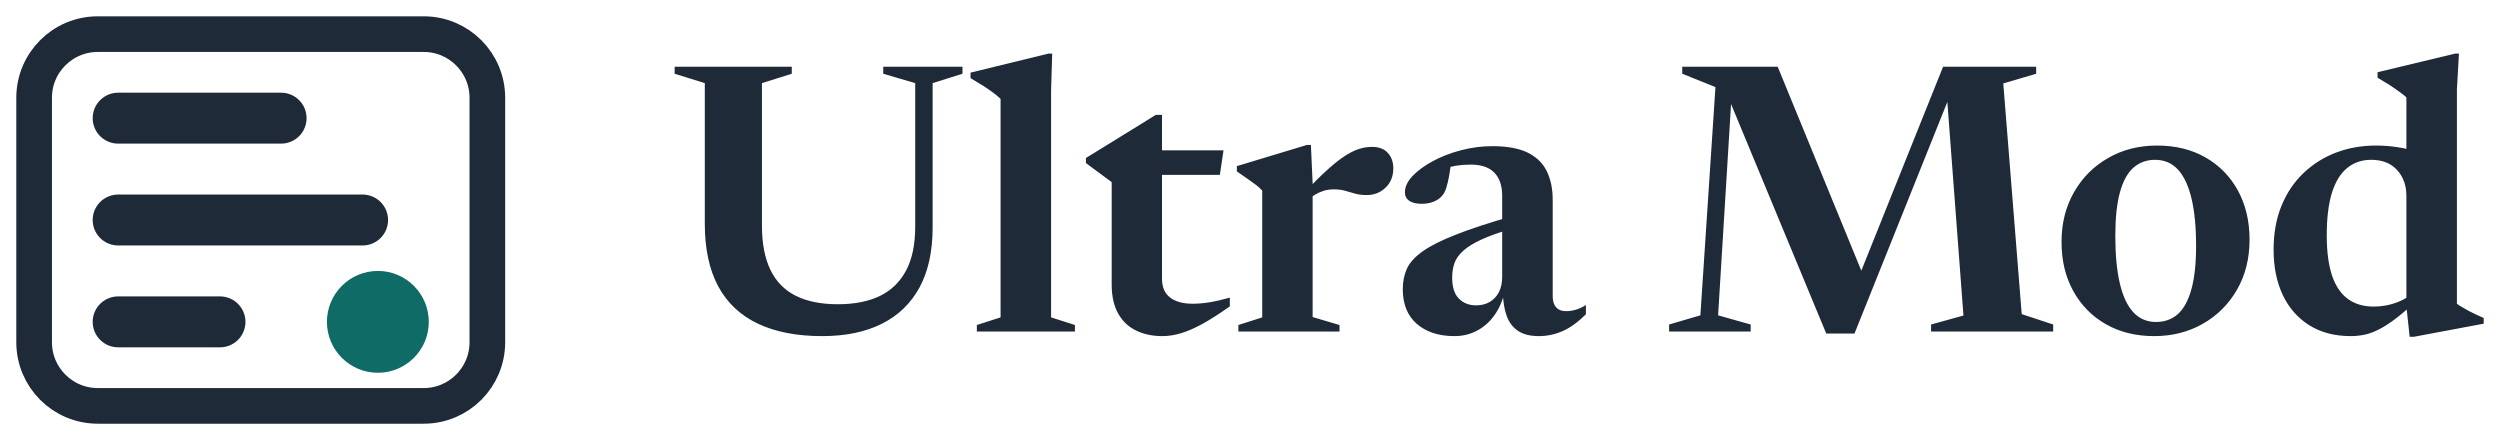
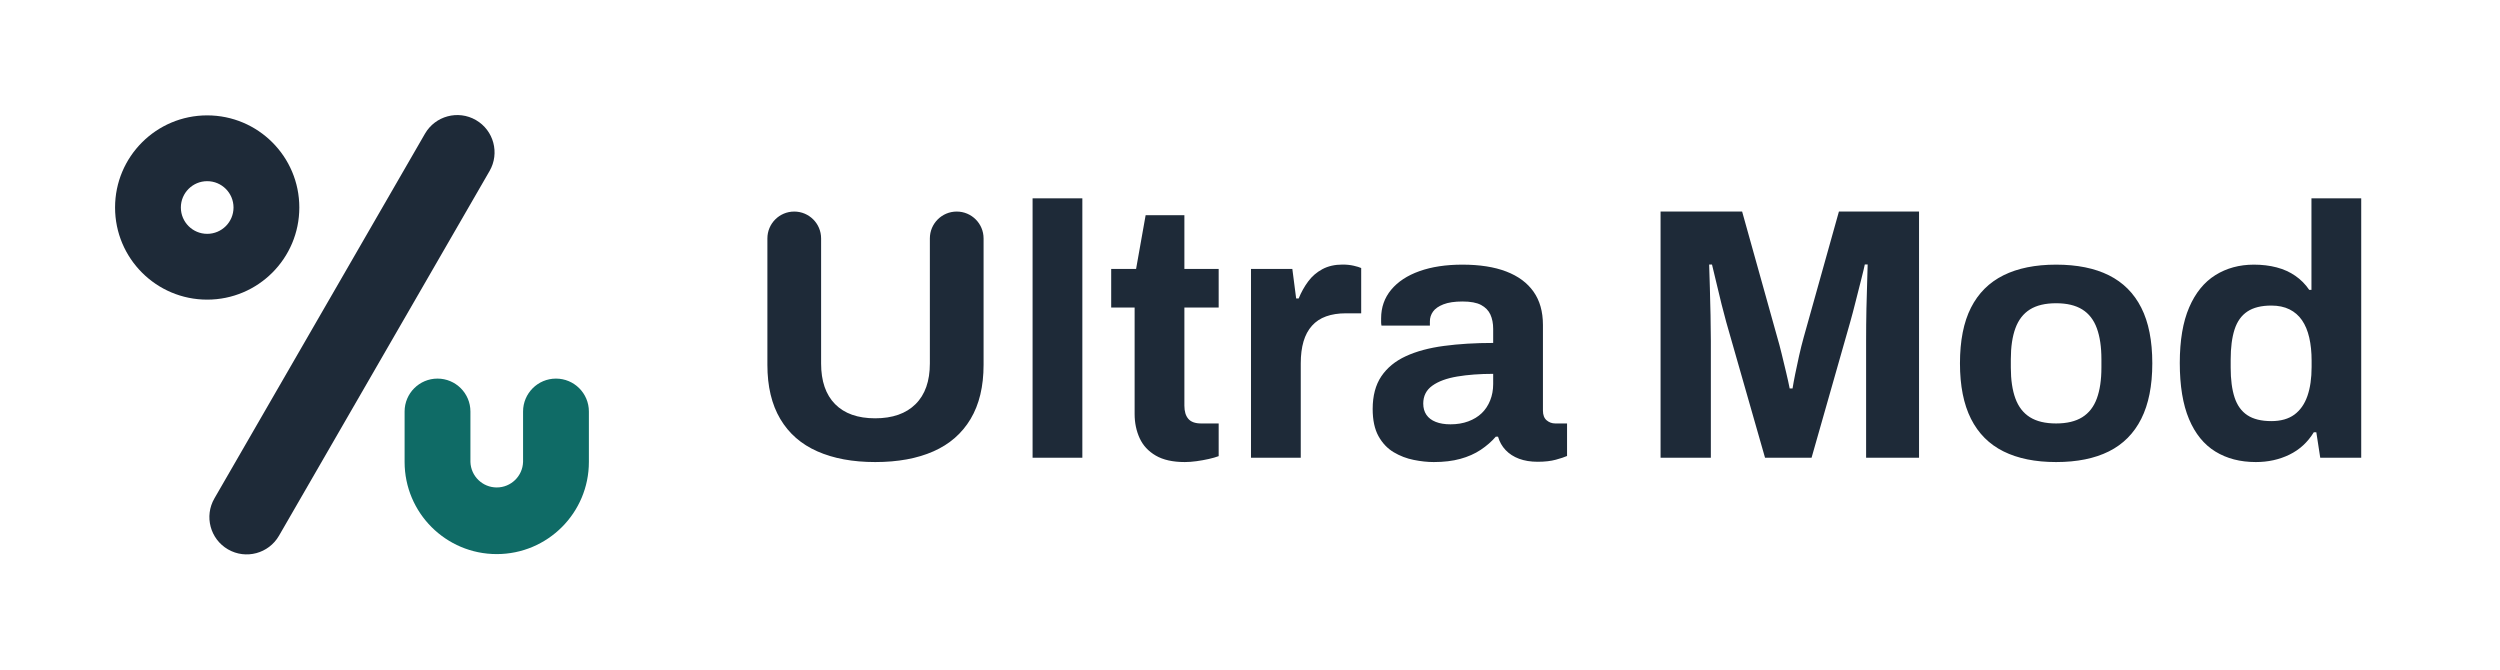
- <svg xmlns="http://www.w3.org/2000/svg" viewBox="6.4 10.4 245.46 43.2" width="981.8" height="172.8" role="img" aria-label="Ultra Mod">
-   <rect x="9.75" y="13.75" width="44.5" height="36.5" rx="6.25" fill="none" stroke-width="3.5" stroke-linejoin="round" stroke="#1E2A38" />
-   <path d="M18 22 L34 22" fill="none" stroke-width="5" stroke-linecap="round" stroke-linejoin="round" stroke="#1E2A38" />
-   <path d="M18 32 L42 32" fill="none" stroke-width="5" stroke-linecap="round" stroke-linejoin="round" stroke="#1E2A38" />
-   <path d="M18 42 L28 42" fill="none" stroke-width="5" stroke-linecap="round" stroke-linejoin="round" stroke="#1E2A38" />
-   <circle cx="43.5" cy="42" r="5" fill="#0F6B66" />
-   <path d="M96.26 32.64V18.56L93.12 17.64V16.95H100.9V17.64L97.97 18.56V32.72Q97.97 36.23 96.69 38.61Q95.4 40.98 92.98 42.19Q90.56 43.4 87.12 43.4Q83.38 43.4 80.8 42.17Q78.23 40.95 76.91 38.5Q75.6 36.04 75.6 32.38V18.56L72.64 17.64V16.95H84.14V17.64L81.21 18.56V32.53Q81.21 35.17 82.04 36.89Q82.87 38.61 84.53 39.44Q86.18 40.27 88.67 40.27Q91.1 40.27 92.79 39.46Q94.47 38.64 95.37 36.95Q96.26 35.26 96.26 32.64ZM109.6 41.56 111.94 42.31V42.95H102.31V42.31L104.64 41.56V20.11Q104.38 19.85 103.97 19.54Q103.56 19.23 102.99 18.86Q102.42 18.5 101.69 18.07V17.53L109.34 15.66H109.71L109.6 19.27ZM120.49 37.78Q120.49 38.98 121.27 39.6Q122.06 40.22 123.5 40.22Q124.27 40.22 125.15 40.08Q126.02 39.94 127.15 39.62V40.48Q125.56 41.6 124.41 42.23Q123.26 42.85 122.34 43.12Q121.42 43.4 120.52 43.4Q119.07 43.4 117.94 42.85Q116.82 42.31 116.19 41.19Q115.55 40.07 115.55 38.33V28.28L113.02 26.41V25.91Q113.36 25.7 113.92 25.36Q114.48 25.01 115.2 24.57Q115.92 24.13 116.72 23.63Q117.51 23.14 118.33 22.64Q119.14 22.15 119.87 21.68H120.49V25.68ZM118.58 27.57V25.16H126.53L126.17 27.57ZM141.1 24.82Q142.13 24.82 142.66 25.41Q143.2 26 143.2 26.92Q143.2 28.1 142.44 28.82Q141.68 29.55 140.6 29.55Q139.94 29.55 139.45 29.41Q138.95 29.27 138.47 29.13Q138 28.99 137.36 28.99Q136.85 28.99 136.4 29.12Q135.94 29.26 135.52 29.51Q135.1 29.76 134.68 30.13L134.5 29.29Q135.79 27.91 136.76 27.04Q137.73 26.17 138.49 25.68Q139.25 25.2 139.88 25.01Q140.5 24.82 141.1 24.82ZM135.28 28.38V41.53L137.92 42.31V42.95H127.99V42.31L130.33 41.56V29.11Q130.06 28.82 129.74 28.57Q129.41 28.32 128.95 28Q128.49 27.68 127.84 27.23V26.71L134.72 24.63H135.11ZM154.85 31.63 154.96 32.81Q153.07 33.37 151.89 33.9Q150.71 34.44 150.08 35.01Q149.44 35.58 149.21 36.22Q148.98 36.87 148.98 37.65Q148.98 39.06 149.64 39.72Q150.3 40.38 151.33 40.38Q152.08 40.38 152.66 40.05Q153.24 39.71 153.57 39.08Q153.89 38.46 153.89 37.58V29.61Q153.89 28.17 153.14 27.37Q152.38 26.56 150.79 26.56Q150.06 26.56 149.35 26.67Q148.64 26.79 148.11 26.99L148.92 25.94Q148.81 26.94 148.68 27.67Q148.55 28.39 148.39 28.88Q148.23 29.37 147.98 29.63Q147.7 29.98 147.16 30.2Q146.62 30.41 146 30.41Q145.2 30.41 144.77 30.12Q144.34 29.82 144.34 29.27Q144.34 28.49 145.08 27.69Q145.83 26.9 147.08 26.22Q148.32 25.55 149.85 25.15Q151.37 24.75 152.92 24.75Q155.11 24.75 156.41 25.39Q157.71 26.04 158.28 27.23Q158.85 28.41 158.85 30.02V39.45Q158.85 39.97 159.01 40.3Q159.17 40.63 159.46 40.79Q159.75 40.95 160.18 40.95Q160.63 40.95 161.11 40.81Q161.6 40.67 162.11 40.35V41.26Q160.91 42.44 159.8 42.92Q158.68 43.4 157.49 43.4Q156.23 43.4 155.47 42.9Q154.7 42.4 154.34 41.44Q153.99 40.48 153.95 39.09L154.12 39.11Q153.78 40.48 153.07 41.43Q152.36 42.39 151.37 42.89Q150.38 43.4 149.2 43.4Q146.9 43.4 145.51 42.2Q144.13 41 144.13 38.79Q144.13 37.67 144.54 36.77Q144.95 35.88 146.09 35.07Q147.22 34.27 149.34 33.44Q151.46 32.6 154.85 31.63ZM204.9 41.24 207.99 42.26V42.95H196V42.26L199.18 41.38L197.55 19.77L197.83 19.83L188.48 43.15H185.71L176.12 20.03L176.4 20L175.09 41.36L178.29 42.26V42.95H170.28V42.26L173.35 41.36L174.83 18.95L171.57 17.64V16.95H180.94L189.42 37.63H188.89L197.18 16.95H206.32V17.64L203.09 18.59ZM218.09 42.01Q219.36 42.01 220.23 41.24Q221.1 40.46 221.56 38.8Q222.02 37.15 222.02 34.55Q222.02 31.76 221.57 29.88Q221.12 28 220.24 27.05Q219.36 26.09 218 26.09Q216.74 26.09 215.86 26.87Q214.99 27.65 214.54 29.29Q214.09 30.94 214.09 33.56Q214.09 36.33 214.53 38.21Q214.97 40.1 215.86 41.06Q216.74 42.01 218.09 42.01ZM217.9 43.4Q215.21 43.4 213.16 42.23Q211.11 41.06 209.96 38.97Q208.81 36.89 208.81 34.17Q208.81 31.39 210.04 29.26Q211.26 27.12 213.39 25.91Q215.51 24.69 218.18 24.69Q220.91 24.69 222.95 25.86Q224.99 27.03 226.13 29.11Q227.27 31.2 227.27 33.93Q227.27 36.7 226.04 38.84Q224.81 40.98 222.68 42.19Q220.56 43.4 217.9 43.4ZM242.67 29.65Q242.67 28.08 241.75 27.09Q240.84 26.09 239.21 26.09Q237.84 26.09 236.86 26.89Q235.88 27.68 235.36 29.32Q234.85 30.96 234.85 33.5Q234.85 35.93 235.38 37.49Q235.92 39.04 236.95 39.77Q237.97 40.5 239.47 40.5Q240.61 40.5 241.66 40.12Q242.71 39.75 243.64 38.91L243.73 39.86Q242.59 40.93 241.7 41.62Q240.8 42.31 240.05 42.7Q239.3 43.1 238.61 43.25Q237.92 43.4 237.21 43.4Q234.83 43.4 233.13 42.33Q231.43 41.26 230.53 39.36Q229.63 37.45 229.63 34.92Q229.63 32.47 230.42 30.57Q231.2 28.68 232.59 27.37Q233.97 26.06 235.79 25.37Q237.6 24.69 239.69 24.69Q240.76 24.69 241.8 24.85Q242.84 25.01 243.88 25.33Q244.91 25.64 245.96 26.17L242.67 26.62V19.96Q242.43 19.73 241.98 19.41Q241.53 19.08 240.98 18.72Q240.42 18.37 239.84 18.03V17.49L247.46 15.66H247.83L247.63 19.17V40.22Q247.81 40.37 248.13 40.55Q248.45 40.74 248.82 40.94Q249.2 41.13 249.57 41.31Q249.95 41.49 250.26 41.62V42.18L243.38 43.47H242.99L242.67 40.48Z" fill="#1E2A38" />
+ <svg xmlns="http://www.w3.org/2000/svg" viewBox="0 0 956 256" width="956" height="256" role="img" aria-labelledby="title">
+   <g id="symbol">
+     <path fill="#1E2A38" fill-rule="evenodd" d="M44 79.35A35.23 35.23 0 1 0 114.46 79.35A35.23 35.23 0 1 0 44 79.35ZM69.16 79.35A10.07 10.07 0 1 0 89.3 79.35A10.07 10.07 0 1 0 69.16 79.35Z" />
+     <path fill="#1E2A38" d="M187.21 65.39L106.68 204.87A14.26 14.26 0 0 1 81.98 190.61L162.51 51.13A14.26 14.26 0 0 1 187.21 65.39Z" />
+     <path fill="#0F6B66" d="M154.72 157.36A12.58 12.58 0 0 1 179.89 157.36L179.89 176.65A10.07 10.07 0 0 0 200.02 176.65L200.02 157.36A12.58 12.58 0 0 1 225.19 157.36L225.19 176.65A35.23 35.23 0 0 1 154.72 176.65Z" />
+   </g>
+   <g id="wordmark">
+     <g fill="#1E2A38">
+       <path d="M334.69 176.69Q321.81 176.69 312.56 172.6Q303.3 168.52 298.38 160.21Q293.45 151.9 293.45 139.52V91.17H313.99V139Q313.99 149.12 319.34 154.54Q324.69 159.96 334.66 159.96Q344.64 159.96 350.11 154.54Q355.58 149.12 355.58 139V91.17H376.12V139.52Q376.12 151.9 371.16 160.21Q366.2 168.52 356.94 172.6Q347.68 176.69 334.69 176.69ZM293.45 91.17A10.27 10.27 0 1 1 313.99 91.17A10.27 10.27 0 1 1 293.45 91.17ZM355.58 91.17A10.27 10.27 0 1 1 376.12 91.17A10.27 10.27 0 1 1 355.58 91.17Z" />
+       <path d="M394.86 175.04V75.83H413.89V175.04ZM453.08 176.69Q446.21 176.69 441.97 174.22Q437.72 171.75 435.8 167.56Q433.88 163.36 433.88 158.31V117.6H424.92V102.84H434.44L438.09 82.3H452.91V102.84H466.02V117.6H452.91V155.15Q452.91 158.42 454.42 160.17Q455.93 161.93 459.3 161.93H466.02V174.43Q464.47 175.01 462.21 175.52Q459.95 176.03 457.54 176.36Q455.12 176.69 453.08 176.69ZM478.38 175.04V102.84H494.19L495.65 114.14H496.61Q498.07 110.56 500.24 107.63Q502.41 104.69 505.68 102.93Q508.96 101.17 513.39 101.17Q515.7 101.17 517.63 101.61Q519.56 102.05 520.52 102.49V119.81H514.64Q510.36 119.81 507.11 120.98Q503.86 122.14 501.69 124.57Q499.52 126.99 498.46 130.59Q497.41 134.19 497.41 138.95V175.04ZM548.27 176.69Q544.68 176.69 540.61 175.87Q536.54 175.06 532.95 172.93Q529.36 170.79 527.13 166.78Q524.91 162.76 524.91 156.39Q524.91 148.83 528.21 143.92Q531.52 139.01 537.59 136.21Q543.66 133.41 552.16 132.28Q560.67 131.14 570.99 131.14V125.75Q570.99 122.63 569.93 120.29Q568.86 117.96 566.37 116.62Q563.88 115.29 559.25 115.29Q554.77 115.29 551.98 116.37Q549.19 117.46 547.99 119.15Q546.79 120.84 546.79 122.88V124.51H528.28Q528.14 123.85 528.14 123.22Q528.14 122.6 528.14 121.73Q528.14 115.44 531.98 110.81Q535.82 106.18 542.8 103.69Q549.79 101.2 559.23 101.2Q569.14 101.2 575.98 103.82Q582.82 106.44 586.42 111.53Q590.02 116.62 590.02 124.25V157.01Q590.02 159.52 591.44 160.73Q592.86 161.93 594.73 161.93H599.24V174.37Q597.81 175.01 594.95 175.79Q592.09 176.58 587.98 176.58Q584 176.58 580.9 175.43Q577.81 174.28 575.75 172.11Q573.7 169.95 572.85 166.99H571.99Q569.54 169.81 566.2 172.03Q562.86 174.25 558.43 175.47Q554.01 176.69 548.27 176.69ZM554.65 162.26Q558.44 162.26 561.48 161.13Q564.53 160 566.61 158Q568.69 156 569.84 153.12Q570.99 150.25 570.99 146.88V142.96Q563.33 142.96 557.25 143.98Q551.17 145 547.71 147.49Q544.25 149.97 544.25 154.33Q544.25 156.85 545.46 158.63Q546.68 160.41 549.02 161.33Q551.36 162.26 554.65 162.26Z" />
+       <path d="M635 175.04V80.9H666.19L679.66 129.11Q680.42 131.65 681.29 135.23Q682.16 138.8 683 142.32Q683.84 145.83 684.37 148.55H685.47Q685.83 146.28 686.49 143.01Q687.14 139.74 687.97 136.05Q688.8 132.36 689.73 129.01L703.2 80.9H733.84V175.04H713.6V130.4Q713.6 124.27 713.72 118.07Q713.84 111.87 714.02 107.19Q714.19 102.52 714.19 101.13H713.1Q712.79 102.69 711.77 106.71Q710.75 110.74 709.6 115.28Q708.46 119.83 707.53 123.11L692.74 175.04H674.95L660.13 123.22Q659.34 120.37 658.34 116.41Q657.34 112.46 656.39 108.32Q655.44 104.19 654.67 101.16H653.58Q653.71 104.8 653.85 109.96Q653.99 115.11 654.11 120.5Q654.23 125.88 654.23 130.4V175.04ZM786.25 176.69Q774.33 176.69 766.13 172.61Q757.92 168.53 753.7 160.15Q749.49 151.77 749.49 138.94Q749.49 125.97 753.7 117.66Q757.92 109.35 766.13 105.27Q774.33 101.2 786.25 101.2Q798.27 101.2 806.44 105.27Q814.61 109.35 818.82 117.66Q823.04 125.97 823.04 138.94Q823.04 151.77 818.82 160.15Q814.61 168.53 806.44 172.61Q798.27 176.69 786.25 176.69ZM786.25 161.93Q792.44 161.93 796.26 159.54Q800.09 157.15 801.83 152.38Q803.58 147.61 803.58 140.56V137.36Q803.58 130.3 801.83 125.52Q800.09 120.73 796.26 118.34Q792.44 115.96 786.25 115.96Q780.05 115.96 776.24 118.34Q772.44 120.73 770.69 125.52Q768.94 130.3 768.94 137.36V140.56Q768.94 147.61 770.69 152.38Q772.44 157.15 776.24 159.54Q780.05 161.93 786.25 161.93ZM862.63 176.69Q853.68 176.69 847.14 172.66Q840.61 168.64 837.08 160.26Q833.55 151.88 833.55 138.8Q833.55 125.87 837.14 117.55Q840.72 109.24 847.14 105.22Q853.57 101.2 861.88 101.2Q866.58 101.2 870.59 102.25Q874.6 103.3 877.74 105.48Q880.88 107.65 883.05 110.85H883.9V75.83H902.93V175.04H887.26L885.76 165.29H884.8Q881.29 171.03 875.47 173.86Q869.66 176.69 862.63 176.69ZM868.56 161.03Q873.99 161.03 877.37 158.55Q880.74 156.06 882.35 151.44Q883.96 146.81 883.96 140.31V137.93Q883.96 133.06 883.06 129.12Q882.16 125.18 880.29 122.46Q878.42 119.75 875.5 118.3Q872.57 116.85 868.56 116.85Q862.81 116.85 859.4 119.12Q855.99 121.38 854.5 125.98Q853.01 130.59 853.01 137.52V140.61Q853.01 147.43 854.5 151.98Q855.99 156.53 859.4 158.78Q862.81 161.03 868.56 161.03Z" />
+     </g>
+   </g>
</svg>
